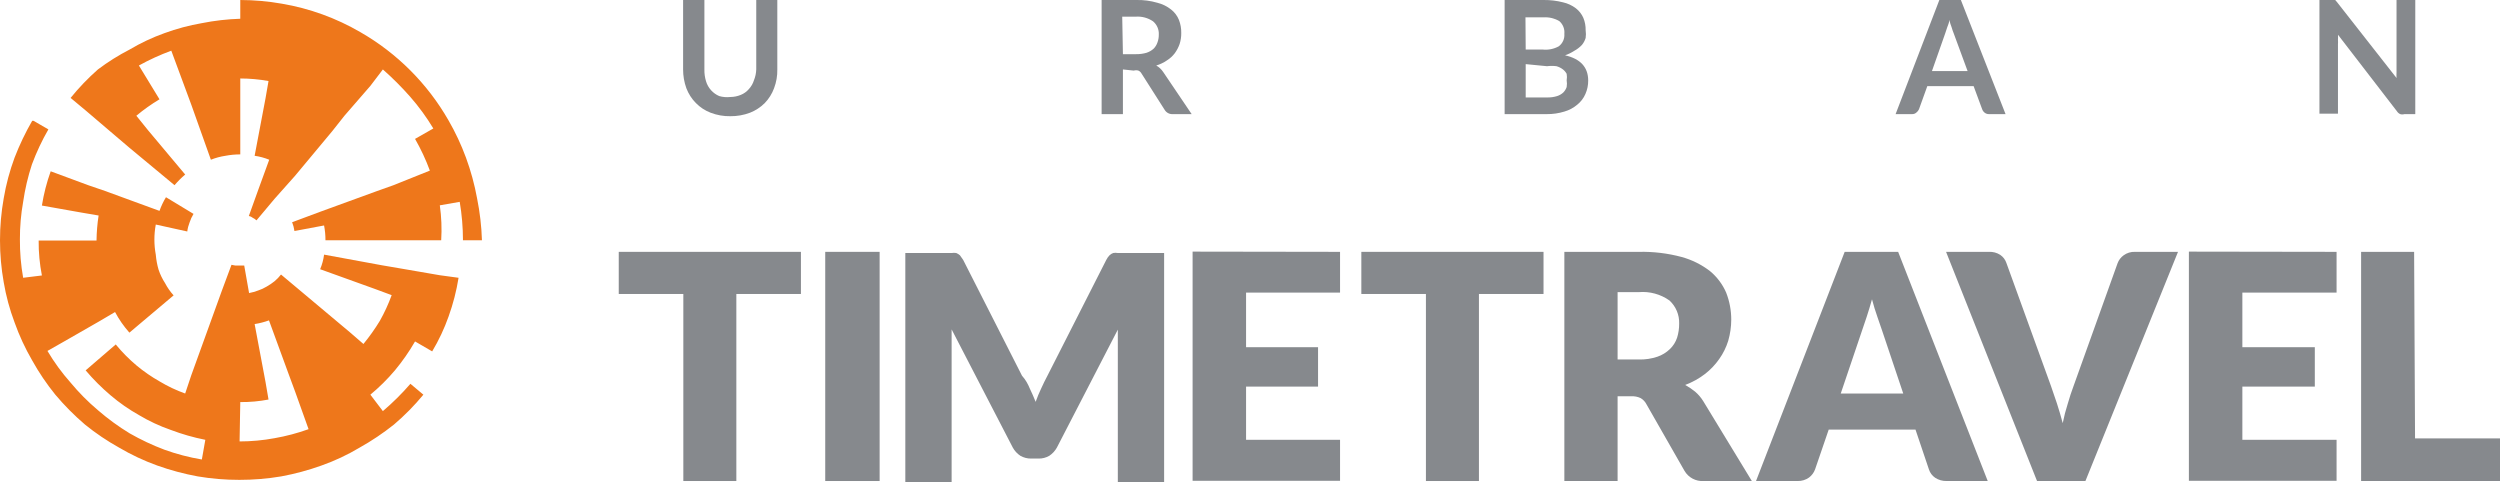
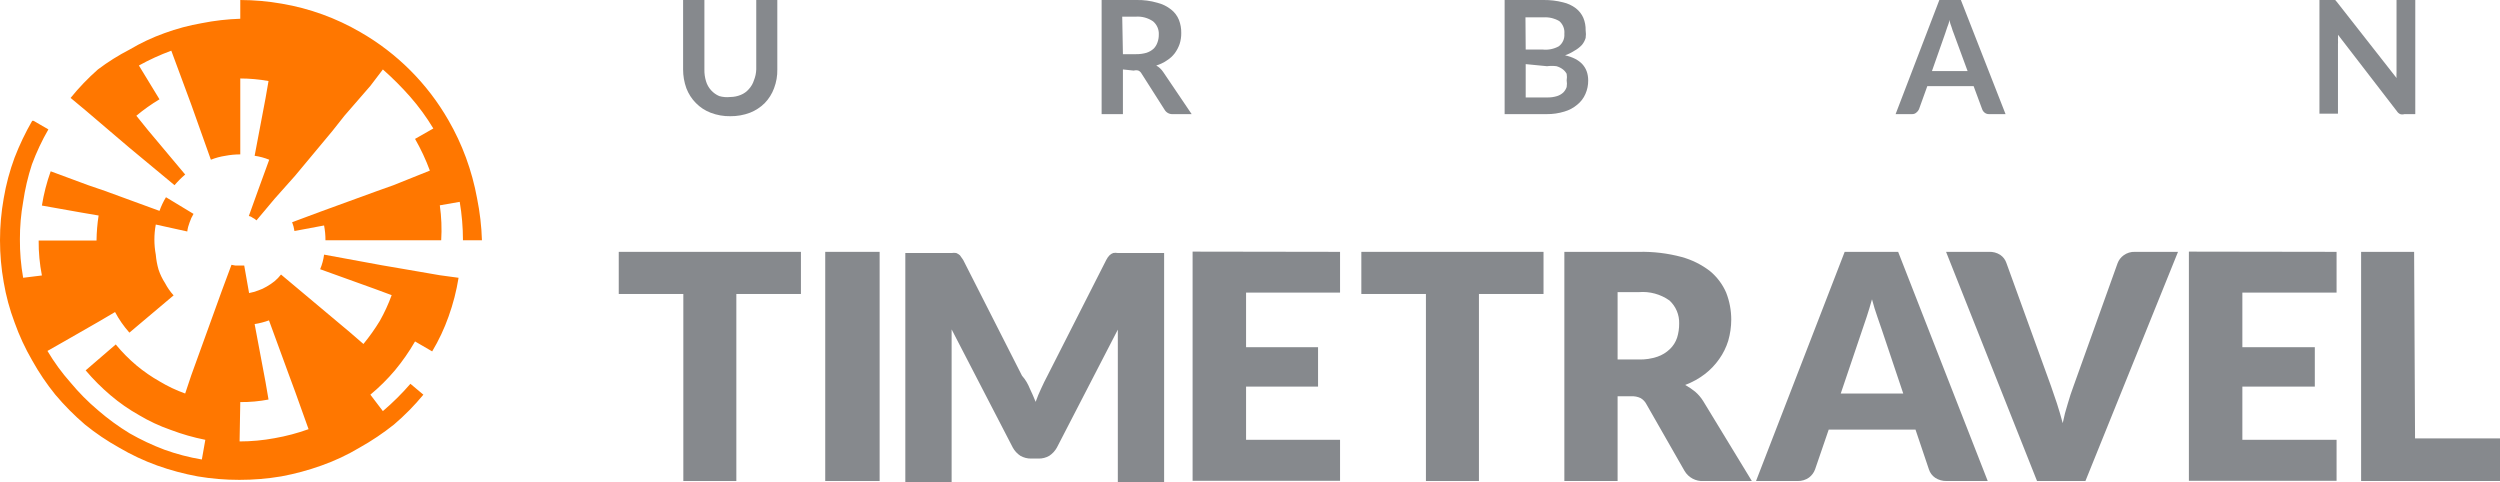
<svg xmlns="http://www.w3.org/2000/svg" viewBox="0 0 108 20.78">
  <defs>
-     <style>.cls-1{fill:#ee771b;}.cls-2{fill:#86898d;}</style>
+     <style>.cls-1{fill:#ff7700;}.cls-2{fill:#86898d;}</style>
  </defs>
  <g id="Ebene_2" data-name="Ebene 2">
    <g id="Ebene_1-2" data-name="Ebene 1">
      <path class="cls-1" d="M20.61,8.57a10.65,10.65,0,0,0-.48-1.76,10.41,10.41,0,0,0-.76-1.62,10.28,10.28,0,0,0-3.8-3.8A10.12,10.12,0,0,0,12.18.16,10.57,10.57,0,0,0,10.38,0V.81A10.14,10.14,0,0,0,8.72,1a9.29,9.29,0,0,0-1.61.43,8.7,8.7,0,0,0-1.51.71A9.53,9.53,0,0,0,4.23,3,10.2,10.2,0,0,0,3.05,4.23l.66.55L5,5.88l.6.51L7.54,8A3.92,3.92,0,0,1,8,7.54L6.39,5.62,5.89,5a7.85,7.85,0,0,1,1-.71L6,2.83A10,10,0,0,1,7.4,2.19L8,3.81l.27.73L9.11,6.9a2.8,2.8,0,0,1,.63-.17,3.39,3.39,0,0,1,.64-.06V3.39a7,7,0,0,1,1.22.11l-.13.75L11,6.73a2.66,2.66,0,0,1,.63.17l-.47,1.29-.41,1.14a.38.38,0,0,1,.17.08.57.57,0,0,1,.16.11l.78-.93.89-1,1.6-1.92L14.88,5,16,3.71,16.54,3a13.14,13.14,0,0,1,1.18,1.18,9.53,9.53,0,0,1,1,1.37L17.93,6a9,9,0,0,1,.64,1.37L17,8l-.73.26-2.36.86-1.29.48a1.64,1.64,0,0,1,.1.38L14,9.74a3.31,3.31,0,0,1,.06.64h5A7.51,7.51,0,0,0,19,8.87l.86-.15A10,10,0,0,1,20,10.38h.82A10.88,10.88,0,0,0,20.61,8.57Z" />
      <path class="cls-1" d="M17.26,11.59l-.76-.13L14,11a2.36,2.36,0,0,1-.17.63l2.36.85.73.27a7.43,7.43,0,0,1-.51,1.11,8.63,8.63,0,0,1-.71,1l-.59-.51-1.92-1.61-1.05-.88a1.92,1.92,0,0,1-.28.29,2.54,2.54,0,0,1-.34.23,1.76,1.76,0,0,1-.37.17,2.22,2.22,0,0,1-.39.11l-.21-1.19-.2,0-.19,0L10,11.44l-.42,1.13-.47,1.3-.85,2.35L8,17a6.15,6.15,0,0,1-1.1-.52,6.84,6.84,0,0,1-1-.69A7,7,0,0,1,5,14.88L3.7,16a9.18,9.18,0,0,0,1.08,1.08A7.75,7.75,0,0,0,6,17.93a7.44,7.44,0,0,0,1.37.64A9.37,9.37,0,0,0,8.87,19l-.15.85a9.27,9.27,0,0,1-1.61-.42,10.46,10.46,0,0,1-1.51-.71,10.18,10.18,0,0,1-1.37-1,9.48,9.48,0,0,1-1.18-1.19,8.85,8.85,0,0,1-1-1.37l.74-.42,1.5-.86.68-.4a4.58,4.58,0,0,0,.62.89l1.91-1.61a2.51,2.51,0,0,1-.37-.53,2.58,2.58,0,0,1-.28-.58A3.32,3.32,0,0,1,6.73,11a3.55,3.55,0,0,1,0-1.3L8.09,10a1.59,1.59,0,0,1,.1-.39,1.76,1.76,0,0,1,.17-.37L7.17,8.52a3.19,3.19,0,0,0-.28.59L4.54,8.25,3.81,8l-1.62-.6a8.24,8.24,0,0,0-.38,1.48l1.69.3.76.13a7.61,7.61,0,0,0-.09,1.08H1.67a7.51,7.51,0,0,0,.14,1.51L1,12a9.15,9.15,0,0,1-.14-1.66A9,9,0,0,1,1,8.72,9.65,9.65,0,0,1,1.38,7.1a9.92,9.92,0,0,1,.71-1.51l-.64-.37-.06,0A11.41,11.41,0,0,0,.63,6.81,9.72,9.72,0,0,0,.16,8.57a10.32,10.32,0,0,0,0,3.62,9.31,9.31,0,0,0,.47,1.74,9.77,9.77,0,0,0,.76,1.64,10.34,10.34,0,0,0,1,1.48,11.14,11.14,0,0,0,1.28,1.29,10.28,10.28,0,0,0,1.48,1,9.81,9.81,0,0,0,1.64.77,11.27,11.27,0,0,0,1.75.47,10.66,10.66,0,0,0,1.8.15,10.78,10.78,0,0,0,1.81-.15,11.14,11.14,0,0,0,1.74-.47,9.12,9.12,0,0,0,1.64-.77,11,11,0,0,0,1.49-1,10.31,10.31,0,0,0,1.27-1.29l0,0-.56-.47a11,11,0,0,1-1.19,1.18L16,17.05A8.4,8.4,0,0,0,17.06,16a9,9,0,0,0,.87-1.25l.74.43a8.36,8.36,0,0,0,.71-1.51A9.29,9.29,0,0,0,19.81,12L19,11.89Zm-6.88,5.78a6.15,6.15,0,0,0,1.22-.11l-.13-.76L11,14a3.32,3.32,0,0,0,.62-.16l.86,2.35.27.73.58,1.62a8.82,8.82,0,0,1-1.47.39,8.31,8.31,0,0,1-1.51.14Z" />
      <path class="cls-2" d="M34.6,10.88V12.7H31.81v8.08H29.52V12.7H26.73V10.88Z" />
      <path class="cls-2" d="M38,20.78H35.65v-9.9H38Z" />
      <path class="cls-2" d="M44.49,16.79c.09.18.17.38.25.57a5.89,5.89,0,0,1,.24-.58c.09-.19.17-.37.27-.55l2.54-5a.78.78,0,0,1,.14-.2.44.44,0,0,1,.16-.1.54.54,0,0,1,.2,0h2v9.9h-2v-5.7c0-.27,0-.57,0-.89l-2.63,5.09a1,1,0,0,1-.33.36.89.89,0,0,1-.47.12h-.31a.91.91,0,0,1-.47-.12,1,1,0,0,1-.33-.36l-2.64-5.1c0,.16,0,.32,0,.47s0,.3,0,.43v5.7h-2v-9.9h2a.65.65,0,0,1,.2,0,.54.54,0,0,1,.16.1l.14.2,2.54,5C44.32,16.42,44.41,16.6,44.49,16.79Z" />
      <path class="cls-2" d="M57.89,10.88v1.76H53.83V15h3.11v1.7H53.83V19h4.06v1.77H51.52v-9.9Z" />
      <path class="cls-2" d="M66.68,10.88V12.7H63.89v8.08H61.6V12.7H58.81V10.88Z" />
      <path class="cls-2" d="M69.88,17.12v3.66h-2.3v-9.9H70.8a6.58,6.58,0,0,1,1.84.22,3.54,3.54,0,0,1,1.23.61,2.49,2.49,0,0,1,.7.93,3.2,3.2,0,0,1,.22,1.17,3.33,3.33,0,0,1-.13.91,2.77,2.77,0,0,1-.39.79,2.94,2.94,0,0,1-.62.65,3.32,3.32,0,0,1-.85.47,3,3,0,0,1,.43.29,1.76,1.76,0,0,1,.35.41l2.1,3.45H73.6a.89.89,0,0,1-.83-.44l-1.64-2.87a.66.66,0,0,0-.25-.27.83.83,0,0,0-.42-.08Zm0-1.59h.92a2.32,2.32,0,0,0,.8-.12,1.45,1.45,0,0,0,.54-.33,1.21,1.21,0,0,0,.31-.49,2,2,0,0,0,.09-.61,1.3,1.3,0,0,0-.42-1,2,2,0,0,0-1.32-.36h-.92Z" />
      <path class="cls-2" d="M85.87,20.78H84.09a.86.86,0,0,1-.49-.14.69.69,0,0,1-.27-.36l-.58-1.72H79l-.59,1.72a.77.77,0,0,1-.26.35.81.81,0,0,1-.49.15H75.86l3.83-9.9H82ZM79.52,17h2.7l-.91-2.71-.21-.61c-.08-.23-.16-.48-.23-.75-.08.27-.15.53-.23.76s-.15.44-.21.62Z" />
      <path class="cls-2" d="M84.07,10.88h1.85a.83.83,0,0,1,.49.13.69.69,0,0,1,.27.36l1.92,5.3.26.76c.09.27.17.56.25.85a7.55,7.55,0,0,1,.22-.85c.08-.27.16-.53.25-.76l1.9-5.3a.74.74,0,0,1,.26-.34.77.77,0,0,1,.49-.15h1.86l-4,9.9H88Z" />
      <path class="cls-2" d="M100.94,10.88v1.76H96.87V15H100v1.7H96.87V19h4.07v1.77H94.56v-9.9Z" />
      <path class="cls-2" d="M104.33,18.94H108v1.84h-6v-9.9h2.29Z" />
      <path class="cls-2" d="M31.55,4.19A1.19,1.19,0,0,0,32,4.1a.9.9,0,0,0,.35-.25,1,1,0,0,0,.22-.38A1.37,1.37,0,0,0,32.67,3V0h.91V3a2.16,2.16,0,0,1-.14.81,1.83,1.83,0,0,1-.4.64,1.87,1.87,0,0,1-.64.42,2.34,2.34,0,0,1-.85.15,2.26,2.26,0,0,1-.85-.15,1.78,1.78,0,0,1-.64-.42,1.85,1.85,0,0,1-.41-.64A2.38,2.38,0,0,1,29.51,3V0h.92V3a1.61,1.61,0,0,0,.07.51,1,1,0,0,0,.22.39,1,1,0,0,0,.35.25A1.21,1.21,0,0,0,31.55,4.19Z" />
      <path class="cls-2" d="M48.51,3V4.93h-.92V0h1.5A3,3,0,0,1,50,.12a1.55,1.55,0,0,1,.59.29,1.08,1.08,0,0,1,.34.45,1.48,1.48,0,0,1,.1.57,1.49,1.49,0,0,1-.07.47,1.53,1.53,0,0,1-.21.4,1.27,1.27,0,0,1-.34.31,1.63,1.63,0,0,1-.46.22.89.89,0,0,1,.3.28l1.23,1.82h-.82a.38.38,0,0,1-.35-.19l-1-1.57a.29.29,0,0,0-.13-.12.35.35,0,0,0-.2,0Zm0-.66h.57a1.53,1.53,0,0,0,.45-.06.85.85,0,0,0,.31-.18A.7.7,0,0,0,50,1.84a.93.93,0,0,0,.06-.34.7.7,0,0,0-.25-.58,1.18,1.18,0,0,0-.75-.2h-.58Z" />
      <path class="cls-2" d="M65,4.93V0h1.69a3.25,3.25,0,0,1,.83.1,1.45,1.45,0,0,1,.56.26,1.07,1.07,0,0,1,.32.41,1.33,1.33,0,0,1,.1.54,1.14,1.14,0,0,1,0,.33.87.87,0,0,1-.16.3A1.31,1.31,0,0,1,68,2.2a1.77,1.77,0,0,1-.39.19c.67.15,1,.52,1,1.09a1.4,1.4,0,0,1-.12.58,1.2,1.2,0,0,1-.35.46,1.5,1.5,0,0,1-.56.3,2.49,2.49,0,0,1-.76.11Zm.91-2.79h.73A1.18,1.18,0,0,0,67.34,2a.61.61,0,0,0,.24-.54.64.64,0,0,0-.22-.55,1.19,1.19,0,0,0-.68-.16H65.9Zm0,.63V4.21h.93a1.35,1.35,0,0,0,.43-.06A.72.72,0,0,0,67.53,4a.61.61,0,0,0,.15-.24.88.88,0,0,0,0-.29.82.82,0,0,0,0-.28A.6.6,0,0,0,67.52,3a.82.82,0,0,0-.28-.14,1.64,1.64,0,0,0-.41,0Z" />
      <path class="cls-2" d="M86.64,4.93h-.71a.29.29,0,0,1-.19-.06.33.33,0,0,1-.11-.15l-.37-1h-2l-.36,1a.36.36,0,0,1-.11.14.26.26,0,0,1-.19.07h-.71L83.78,0h.93ZM83.46,3.07H85l-.6-1.63a2.56,2.56,0,0,1-.09-.26,2.42,2.42,0,0,1-.1-.32c0,.12-.06.22-.09.32s-.06.19-.09.27Z" />
      <path class="cls-2" d="M100.75,0l.07,0,.06,0,.07.08,2.58,3.29a1.94,1.94,0,0,1,0-.24c0-.07,0-.14,0-.21V0h.81V4.93h-.47a.3.3,0,0,1-.18,0,.31.31,0,0,1-.14-.12L101,1.5a1.55,1.55,0,0,1,0,.22,1.28,1.28,0,0,1,0,.19v3h-.8V0h.58Z" />
    </g>
  </g>
</svg>
